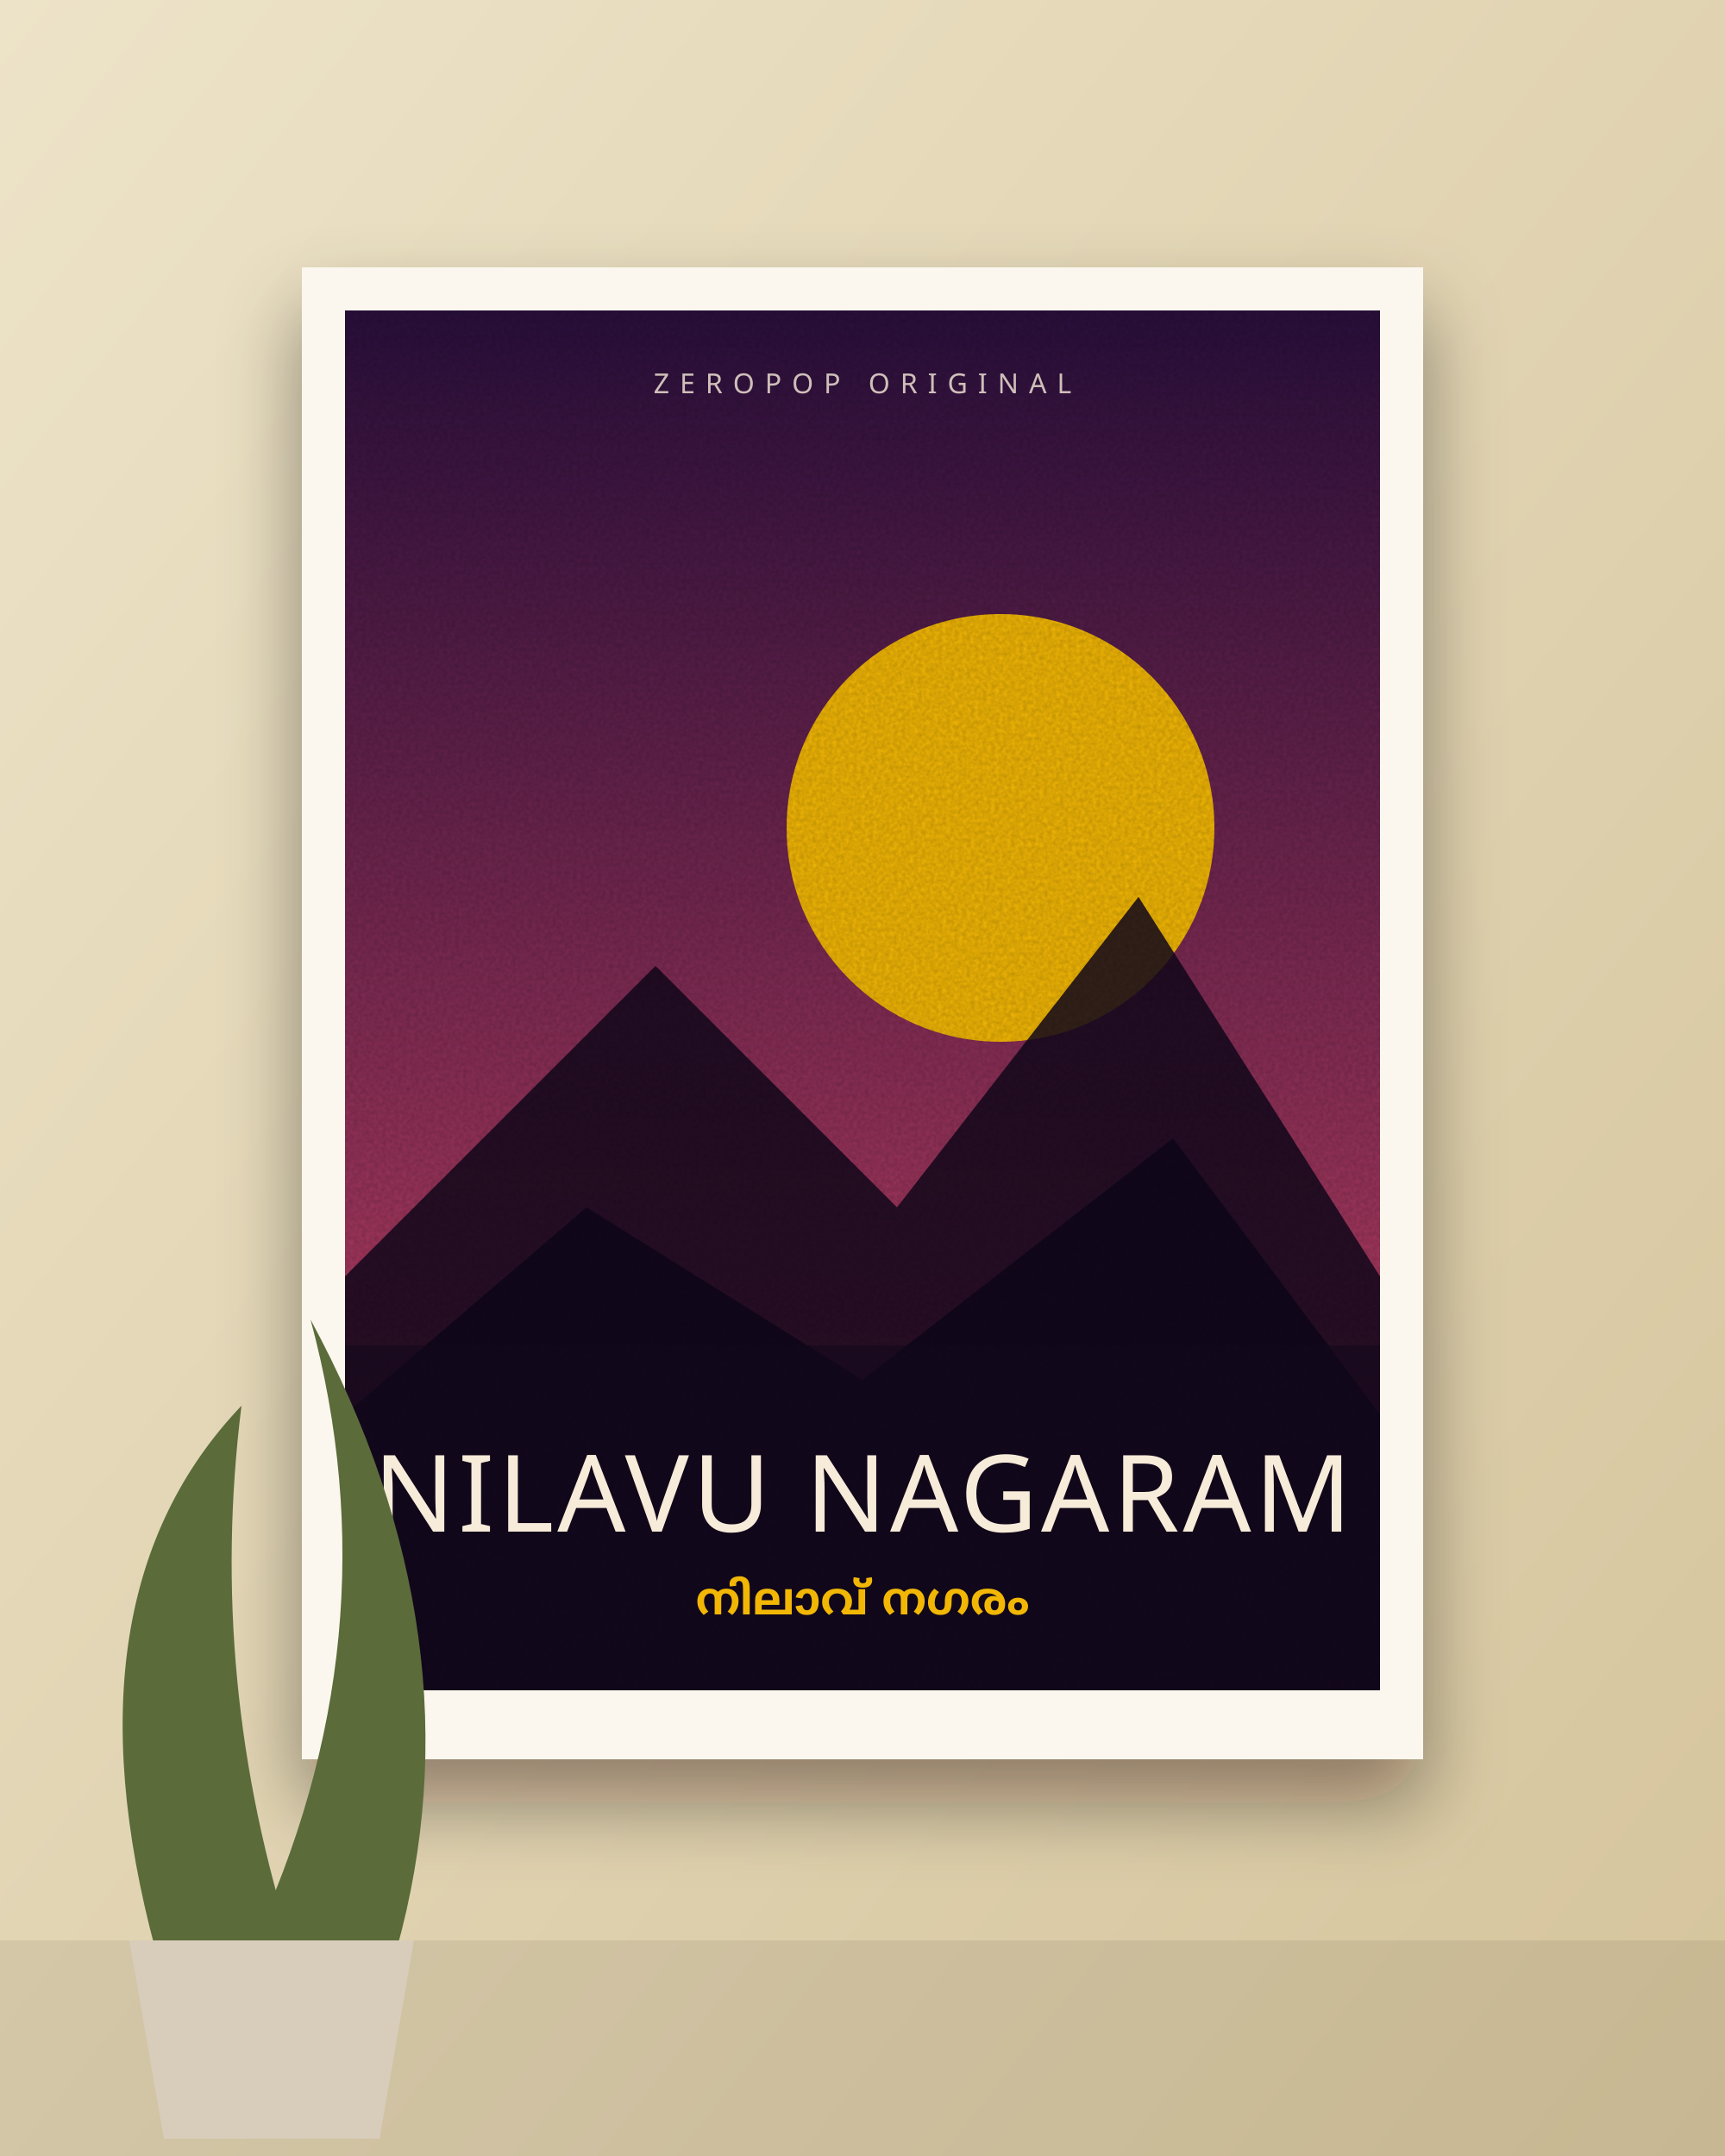
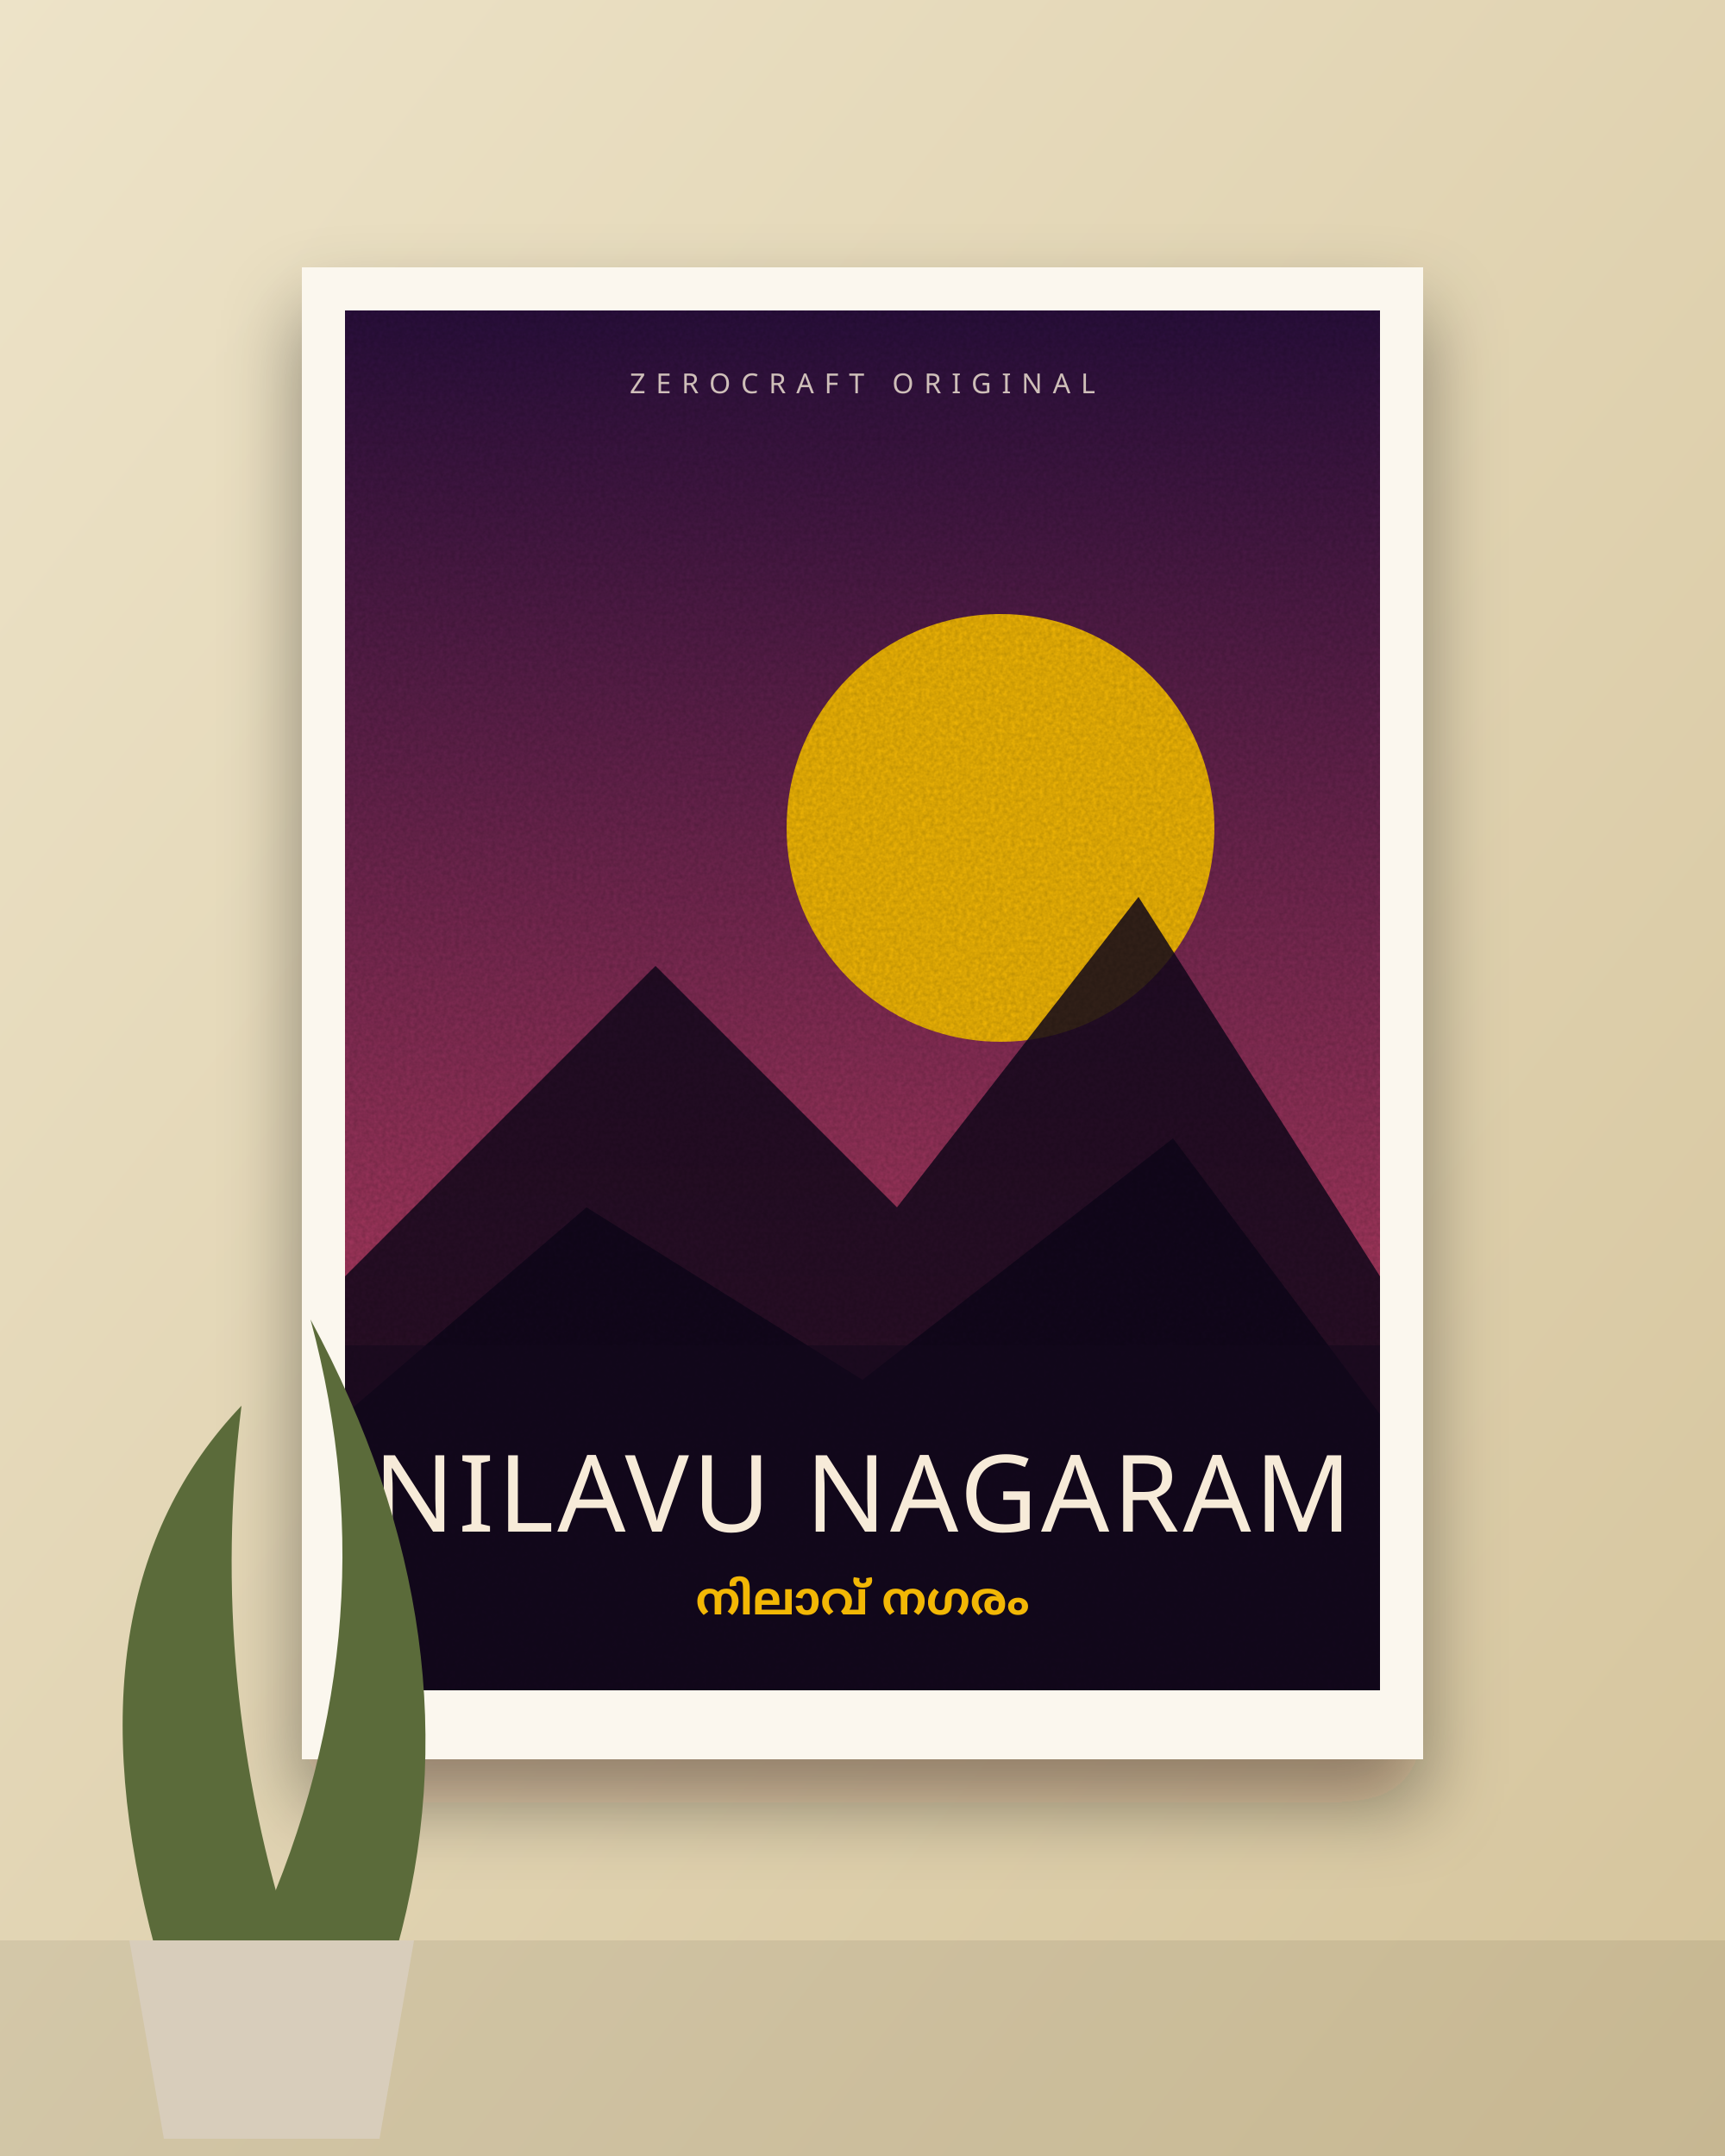
<svg xmlns="http://www.w3.org/2000/svg" viewBox="0 0 400 500" preserveAspectRatio="xMidYMid slice">
  <defs>
    <filter id="gr">
      <feTurbulence type="fractalNoise" baseFrequency=".85" numOctaves="2" />
      <feColorMatrix values="0 0 0 0 0 0 0 0 0 0 0 0 0 0 0 0 0 0 .8 0" />
    </filter>
    <filter id="sh" x="-20%" y="-20%" width="140%" height="150%">
      <feDropShadow dx="0" dy="10" stdDeviation="9" flood-color="#1a0a04" flood-opacity=".4" />
    </filter>
    <linearGradient id="wl" x1="0" y1="0" x2="1" y2="1">
      <stop offset="0" stop-color="#EDE3C8" />
      <stop offset="1" stop-color="#D5C49C" />
    </linearGradient>
    <clipPath id="cc">
      <circle cx="200" cy="240" r="55" />
    </clipPath>
    <clipPath id="cm">
      <rect x="115" y="235" width="170" height="125" />
    </clipPath>
  </defs>
  <rect width="400" height="500" fill="url(#wl)" />
  <rect y="450" width="400" height="50" fill="rgba(0,0,0,.07)" />
  <rect x="70" y="62" width="260" height="346" fill="#fbf7ee" filter="url(#sh)" />
  <svg x="80" y="72" width="240" height="320" viewBox="0 0 300 400">
    <defs>
      <linearGradient id="g8" x1="0" y1="0" x2="0" y2="1">
        <stop offset="0" stop-color="#2A0F3D" />
        <stop offset="1" stop-color="#D9486B" />
      </linearGradient>
    </defs>
    <rect width="300" height="400" fill="url(#g8)" />
    <circle cx="190" cy="150" r="62" fill="#F2B705" />
    <path d="M0 280L90 190L160 260L230 170L300 280V400H0Z" fill="#12071C" opacity=".85" />
    <path d="M0 320L70 260L150 310L240 240L300 320V400H0Z" fill="#12071C" />
    <rect width="300" height="400" filter="url(#gr)" opacity=".28" />
    <rect y="300" width="300" height="100" fill="#12071C" opacity=".55" />
-     <text x="150" y="24" text-anchor="middle" font-size="8" letter-spacing="3" fill="#F7EBD9" opacity=".8" font-family="Space Mono">ZEROPOP ORIGINAL</text>
+     <text x="150" y="24" text-anchor="middle" font-size="8" letter-spacing="3" fill="#F7EBD9" opacity=".8" font-family="Space Mono">ZEROCRAFT ORIGINAL</text>
    <text x="150" y="354" text-anchor="middle" font-size="31" letter-spacing="1" fill="#F7EBD9" font-family="Anton">NILAVU NAGARAM</text>
    <text x="150" y="378" text-anchor="middle" font-size="13" fill="#F2B705" font-family="Noto Sans Tamil,Noto Sans Malayalam" font-weight="700">നിലാവ് നഗരം</text>
  </svg>
  <g fill="#5b6b3a">
    <path d="M36 452Q14 370 56 326Q48 390 68 452Z" />
    <path d="M58 452Q92 380 72 306Q112 380 92 452Z" />
  </g>
  <path d="M30 450h66l-8 46H38z" fill="#d8cdbb" />
</svg>
